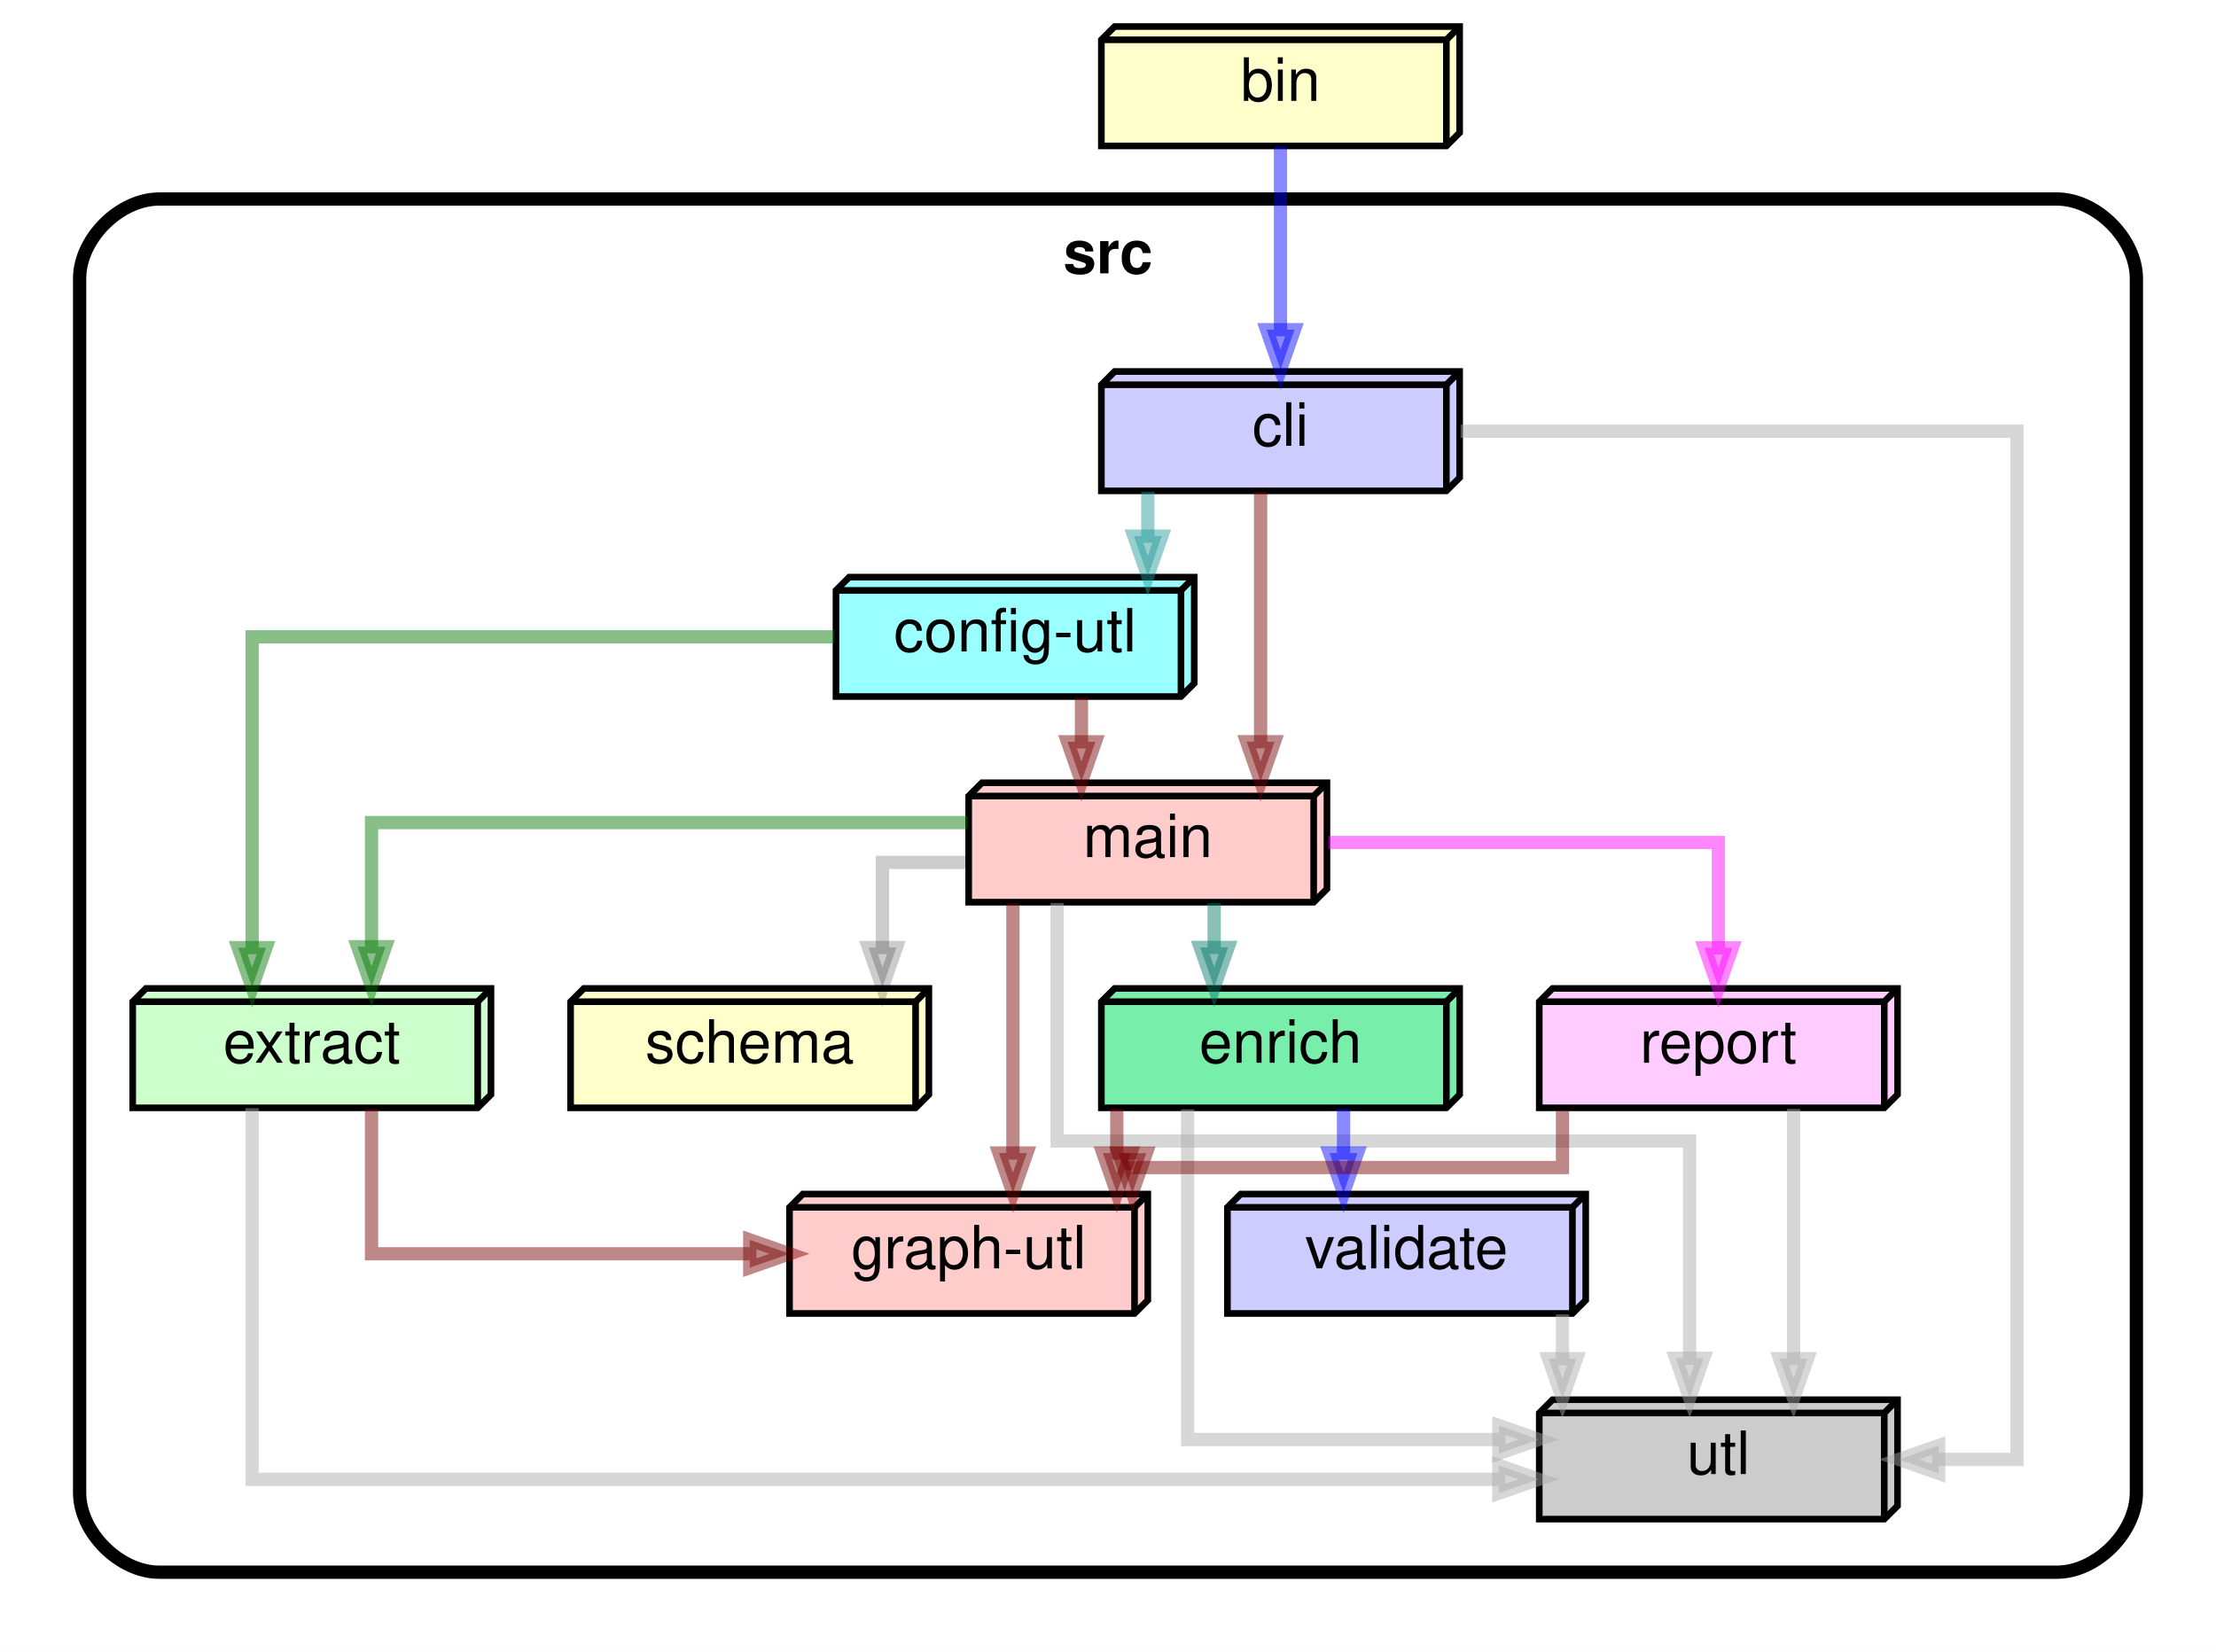
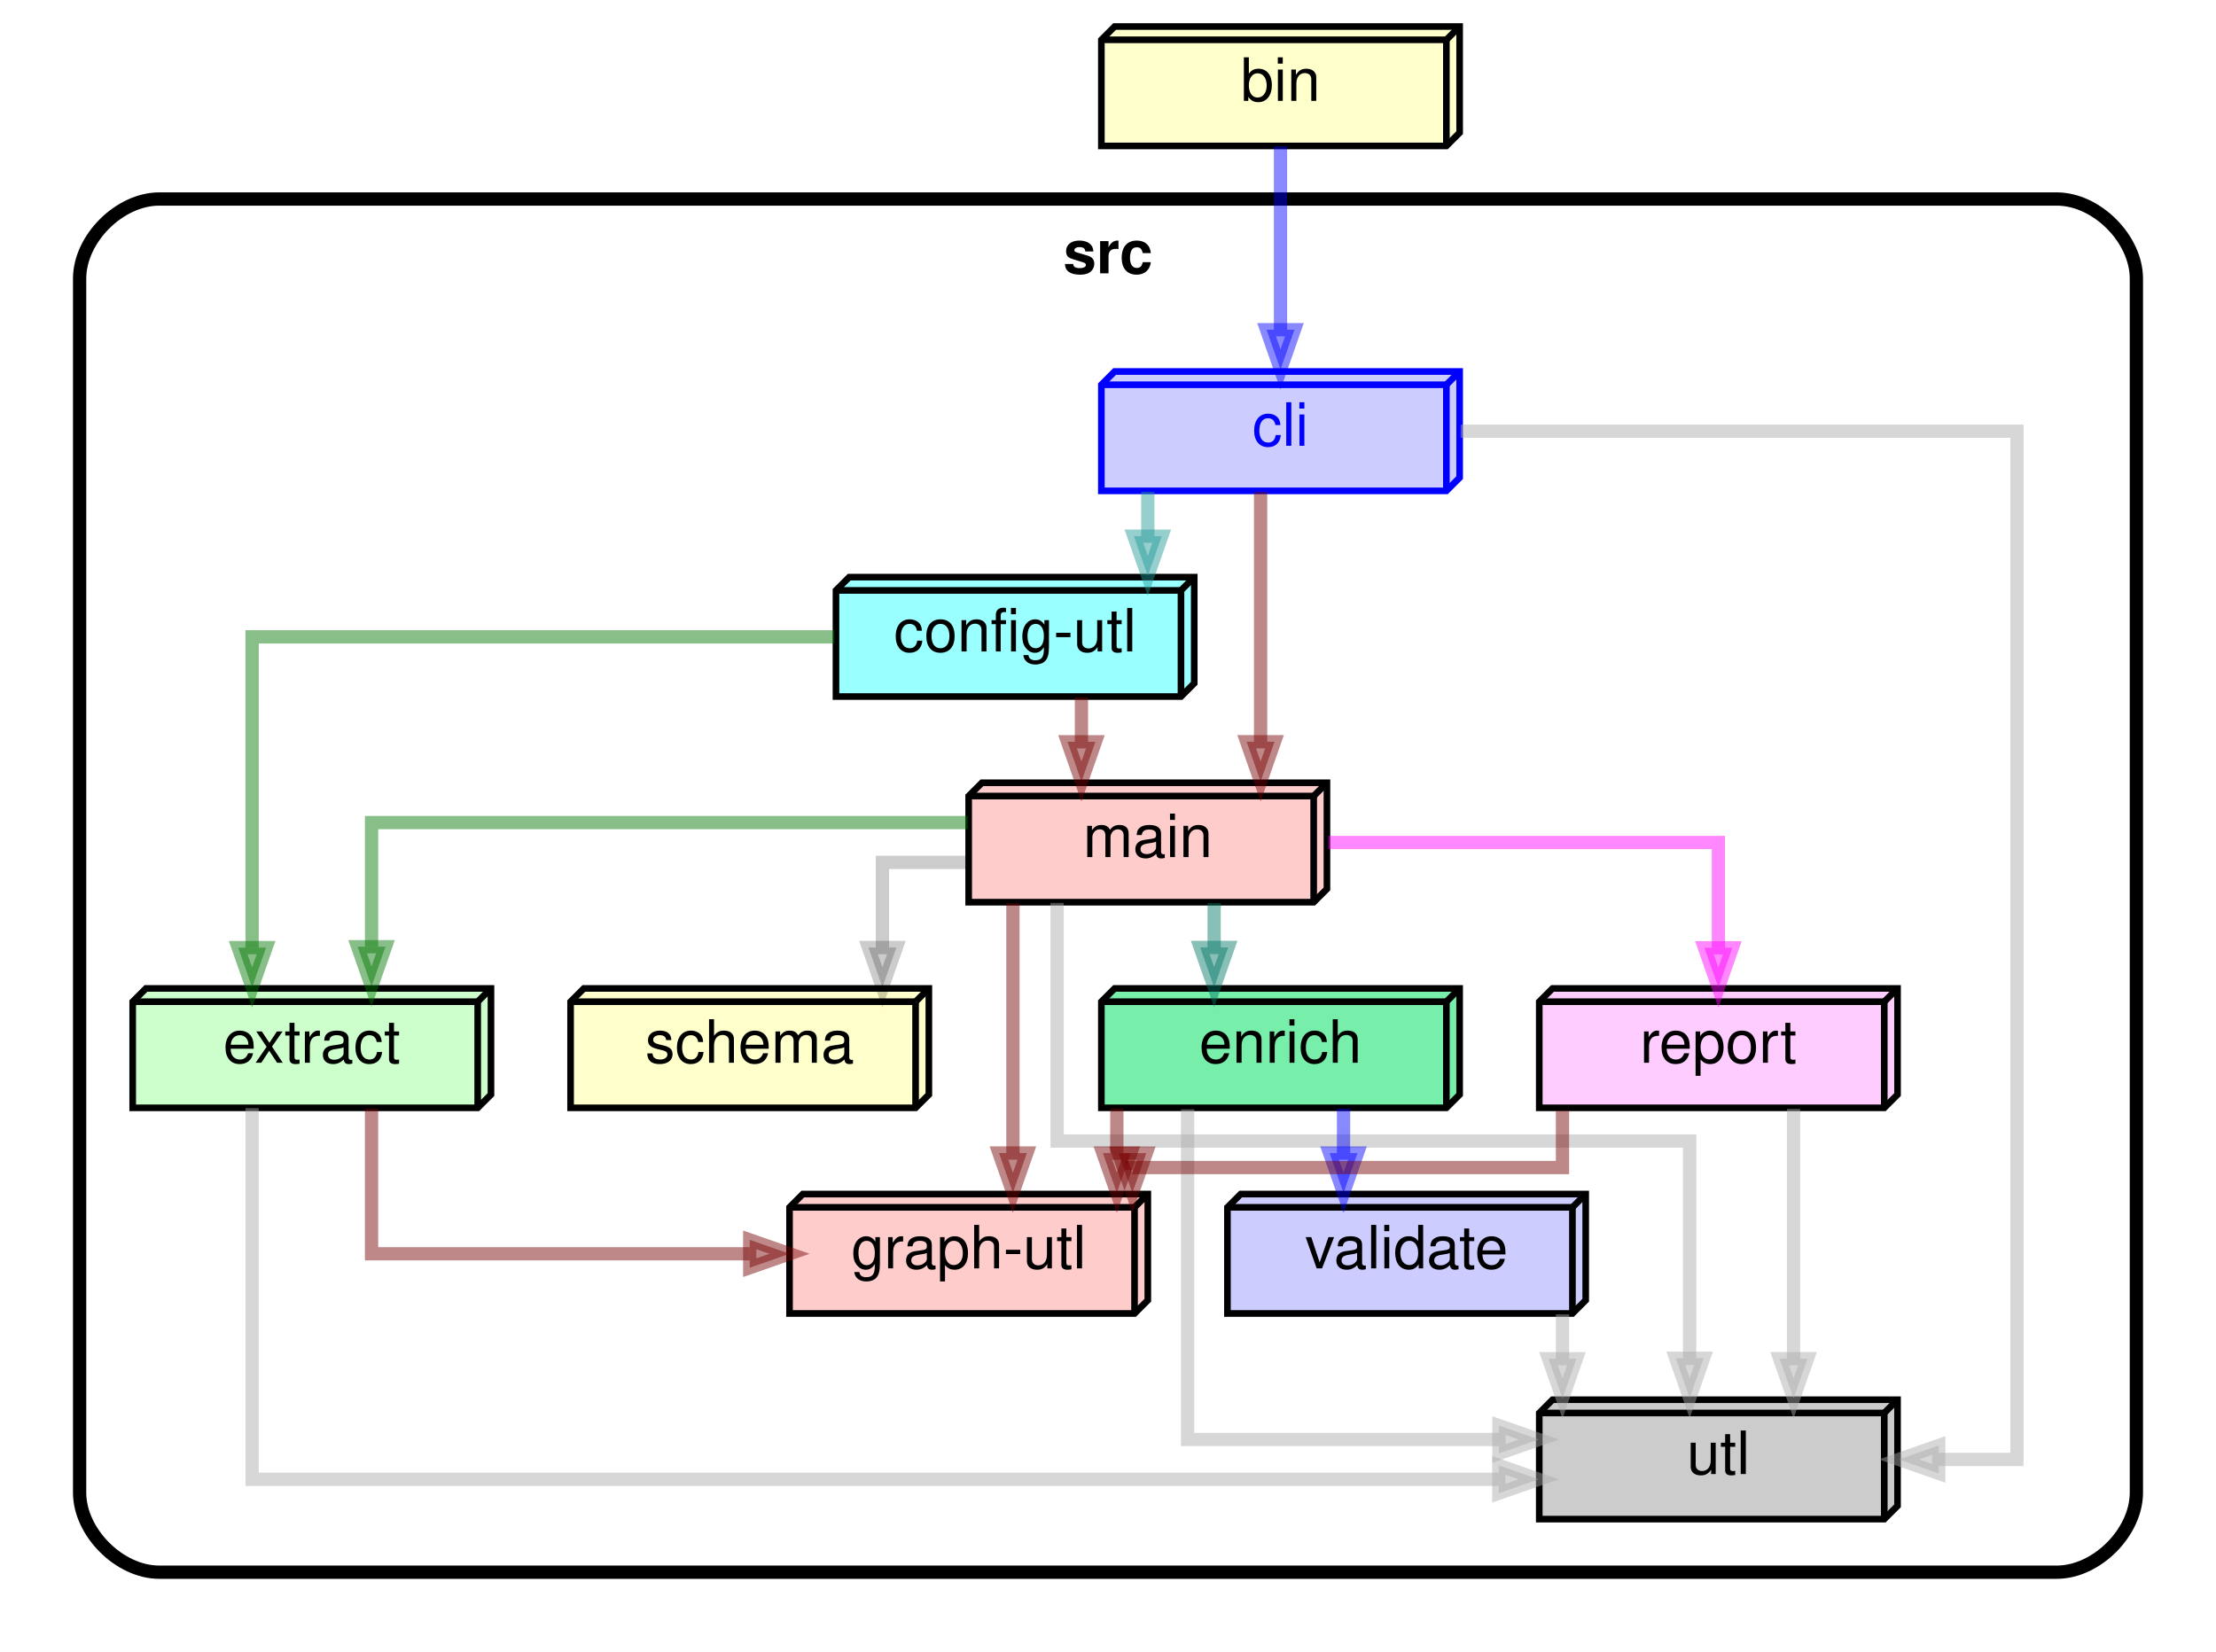
<svg xmlns="http://www.w3.org/2000/svg" xmlns:xlink="http://www.w3.org/1999/xlink" width="334pt" height="249pt" viewBox="0.00 0.00 334.00 249.00">
  <g id="graph0" class="graph" transform="scale(1 1) rotate(0) translate(4 245)">
    <polygon fill="white" stroke="transparent" points="-4,4 -4,-245 330,-245 330,4 -4,4" />
    <g id="clust1" class="cluster">
      <path fill="#ffffff" stroke="black" stroke-width="2" d="M20,-8C20,-8 306,-8 306,-8 312,-8 318,-14 318,-20 318,-20 318,-203 318,-203 318,-209 312,-215 306,-215 306,-215 20,-215 20,-215 14,-215 8,-209 8,-203 8,-203 8,-20 8,-20 8,-14 14,-8 20,-8" />
      <text text-anchor="middle" x="163" y="-203.8" font-family="Helvetica,sans-Serif" font-weight="bold" font-size="9.00">src</text>
    </g>
    <g id="node1" class="node">
      <g id="a_node1">
        <a xlink:href="https://github.com/sverweij/dependency-cruiser/blob/develop/bin/" xlink:title="bin">
          <polygon fill="#ffffcc" stroke="black" points="216,-241 164,-241 162,-239 162,-223 214,-223 216,-225 216,-241" />
          <polyline fill="none" stroke="black" points="214,-239 162,-239 " />
          <polyline fill="none" stroke="black" points="214,-239 214,-223 " />
          <polyline fill="none" stroke="black" points="214,-239 216,-241 " />
          <text text-anchor="middle" x="189" y="-229.8" font-family="Helvetica,sans-Serif" font-size="9.00">bin</text>
        </a>
      </g>
    </g>
    <g id="node2" class="node">
      <g id="a_node2">
-         <a xlink:href="https://github.com/sverweij/dependency-cruiser/blob/develop/src/cli" xlink:title="cli">
-           <polygon fill="#ccccff" stroke="black" points="216,-189 164,-189 162,-187 162,-171 214,-171 216,-173 216,-189" />
-           <polyline fill="none" stroke="black" points="214,-187 162,-187 " />
-           <polyline fill="none" stroke="black" points="214,-187 214,-171 " />
-           <polyline fill="none" stroke="black" points="214,-187 216,-189 " />
-           <text text-anchor="middle" x="189" y="-177.8" font-family="Helvetica,sans-Serif" font-size="9.00">cli</text>
+         <a xlink:href="https://github.com/sverweij/dependency-cruiser/blob/develop/src/cli" xlink:title="not-reachable-from-folder-index">
+           <polygon fill="#ccccff" stroke="blue" points="216,-189 164,-189 162,-187 162,-171 214,-171 216,-173 216,-189" />
+           <polyline fill="none" stroke="blue" points="214,-187 162,-187 " />
+           <polyline fill="none" stroke="blue" points="214,-187 214,-171 " />
+           <polyline fill="none" stroke="blue" points="214,-187 216,-189 " />
+           <text text-anchor="middle" x="189" y="-177.8" font-family="Helvetica,sans-Serif" font-size="9.00" fill="blue">cli</text>
        </a>
      </g>
    </g>
    <g id="edge1" class="edge">
      <path fill="none" stroke="#0000ff" stroke-width="2" stroke-opacity="0.467" d="M189,-222.94C189,-222.94 189,-195.3 189,-195.3" />
      <polygon fill="#0000ff" fill-opacity="0.467" stroke="#0000ff" stroke-width="2" stroke-opacity="0.467" points="191.1,-195.3 189,-189.3 186.9,-195.3 191.1,-195.3" />
    </g>
    <g id="node3" class="node">
      <g id="a_node3">
        <a xlink:href="https://github.com/sverweij/dependency-cruiser/blob/develop/src/main" xlink:title="main">
          <polygon fill="#ffcccc" stroke="black" points="196,-127 144,-127 142,-125 142,-109 194,-109 196,-111 196,-127" />
          <polyline fill="none" stroke="black" points="194,-125 142,-125 " />
          <polyline fill="none" stroke="black" points="194,-125 194,-109 " />
          <polyline fill="none" stroke="black" points="194,-125 196,-127 " />
          <text text-anchor="middle" x="169" y="-115.8" font-family="Helvetica,sans-Serif" font-size="9.00">main</text>
        </a>
      </g>
    </g>
    <g id="edge2" class="edge">
      <path fill="none" stroke="#770000" stroke-width="2" stroke-opacity="0.467" d="M186,-170.85C186,-170.85 186,-133.19 186,-133.19" />
      <polygon fill="#770000" fill-opacity="0.467" stroke="#770000" stroke-width="2" stroke-opacity="0.467" points="188.1,-133.19 186,-127.19 183.9,-133.19 188.1,-133.19" />
    </g>
    <g id="node4" class="node">
      <g id="a_node4">
        <a xlink:href="https://github.com/sverweij/dependency-cruiser/blob/develop/src/config-utl" xlink:title="config-utl">
          <polygon fill="#99ffff" stroke="black" points="176,-158 124,-158 122,-156 122,-140 174,-140 176,-142 176,-158" />
          <polyline fill="none" stroke="black" points="174,-156 122,-156 " />
          <polyline fill="none" stroke="black" points="174,-156 174,-140 " />
          <polyline fill="none" stroke="black" points="174,-156 176,-158 " />
          <text text-anchor="middle" x="149" y="-146.8" font-family="Helvetica,sans-Serif" font-size="9.00">config-utl</text>
        </a>
      </g>
    </g>
    <g id="edge3" class="edge">
      <path fill="none" stroke="#229999" stroke-width="2" stroke-opacity="0.467" d="M169,-170.87C169,-170.87 169,-164.18 169,-164.18" />
      <polygon fill="#229999" fill-opacity="0.467" stroke="#229999" stroke-width="2" stroke-opacity="0.467" points="171.1,-164.18 169,-158.18 166.9,-164.18 171.1,-164.18" />
    </g>
    <g id="node5" class="node">
      <g id="a_node5">
        <a xlink:href="https://github.com/sverweij/dependency-cruiser/blob/develop/src/utl" xlink:title="utl">
          <polygon fill="#cccccc" stroke="black" points="282,-34 230,-34 228,-32 228,-16 280,-16 282,-18 282,-34" />
          <polyline fill="none" stroke="black" points="280,-32 228,-32 " />
          <polyline fill="none" stroke="black" points="280,-32 280,-16 " />
          <polyline fill="none" stroke="black" points="280,-32 282,-34 " />
          <text text-anchor="middle" x="255" y="-22.8" font-family="Helvetica,sans-Serif" font-size="9.00">utl</text>
        </a>
      </g>
    </g>
    <g id="edge4" class="edge">
      <path fill="none" stroke="#aaaaaa" stroke-width="2" stroke-opacity="0.467" d="M216.15,-180C249.02,-180 300,-180 300,-180 300,-180 300,-25 300,-25 300,-25 288.21,-25 288.21,-25" />
      <polygon fill="#aaaaaa" fill-opacity="0.467" stroke="#aaaaaa" stroke-width="2" stroke-opacity="0.467" points="288.21,-22.9 282.21,-25 288.21,-27.1 288.21,-22.9" />
    </g>
    <g id="edge15" class="edge">
      <path fill="none" stroke="#aaaaaa" stroke-width="2" stroke-opacity="0.467" d="M155.33,-108.89C155.33,-95.74 155.33,-73 155.33,-73 155.33,-73 250.67,-73 250.67,-73 250.67,-73 250.67,-40.25 250.67,-40.25" />
      <polygon fill="#aaaaaa" fill-opacity="0.467" stroke="#aaaaaa" stroke-width="2" stroke-opacity="0.467" points="252.77,-40.25 250.67,-34.25 248.57,-40.25 252.77,-40.25" />
    </g>
    <g id="node6" class="node">
      <g id="a_node6">
        <a xlink:href="https://github.com/sverweij/dependency-cruiser/blob/develop/src/extract" xlink:title="extract">
          <polygon fill="#ccffcc" stroke="black" points="70,-96 18,-96 16,-94 16,-78 68,-78 70,-80 70,-96" />
          <polyline fill="none" stroke="black" points="68,-94 16,-94 " />
          <polyline fill="none" stroke="black" points="68,-94 68,-78 " />
          <polyline fill="none" stroke="black" points="68,-94 70,-96 " />
          <text text-anchor="middle" x="43" y="-84.8" font-family="Helvetica,sans-Serif" font-size="9.00">extract</text>
        </a>
      </g>
    </g>
    <g id="edge13" class="edge">
      <path fill="none" stroke="#007700" stroke-width="2" stroke-opacity="0.467" d="M141.86,-121C107.3,-121 52,-121 52,-121 52,-121 52,-102.29 52,-102.29" />
      <polygon fill="#007700" fill-opacity="0.467" stroke="#007700" stroke-width="2" stroke-opacity="0.467" points="54.1,-102.29 52,-96.29 49.9,-102.29 54.1,-102.29" />
    </g>
    <g id="node7" class="node">
      <g id="a_node7">
        <a xlink:href="https://github.com/sverweij/dependency-cruiser/blob/develop/src/enrich" xlink:title="enrich">
          <polygon fill="#77eeaa" stroke="black" points="216,-96 164,-96 162,-94 162,-78 214,-78 216,-80 216,-96" />
          <polyline fill="none" stroke="black" points="214,-94 162,-94 " />
          <polyline fill="none" stroke="black" points="214,-94 214,-78 " />
          <polyline fill="none" stroke="black" points="214,-94 216,-96 " />
          <text text-anchor="middle" x="189" y="-84.8" font-family="Helvetica,sans-Serif" font-size="9.00">enrich</text>
        </a>
      </g>
    </g>
    <g id="edge12" class="edge">
      <path fill="none" stroke="#007766" stroke-width="2" stroke-opacity="0.467" d="M179,-108.87C179,-108.87 179,-102.18 179,-102.18" />
      <polygon fill="#007766" fill-opacity="0.467" stroke="#007766" stroke-width="2" stroke-opacity="0.467" points="181.1,-102.18 179,-96.18 176.9,-102.18 181.1,-102.18" />
    </g>
    <g id="node8" class="node">
      <g id="a_node8">
        <a xlink:href="https://github.com/sverweij/dependency-cruiser/blob/develop/src/graph-utl" xlink:title="graph-utl">
          <polygon fill="#ffcccc" stroke="black" points="169,-65 117,-65 115,-63 115,-47 167,-47 169,-49 169,-65" />
          <polyline fill="none" stroke="black" points="167,-63 115,-63 " />
          <polyline fill="none" stroke="black" points="167,-63 167,-47 " />
          <polyline fill="none" stroke="black" points="167,-63 169,-65 " />
          <text text-anchor="middle" x="142" y="-53.8" font-family="Helvetica,sans-Serif" font-size="9.00">graph-utl</text>
        </a>
      </g>
    </g>
    <g id="edge17" class="edge">
      <path fill="none" stroke="#770000" stroke-width="2" stroke-opacity="0.467" d="M148.67,-108.85C148.67,-108.85 148.67,-71.19 148.67,-71.19" />
      <polygon fill="#770000" fill-opacity="0.467" stroke="#770000" stroke-width="2" stroke-opacity="0.467" points="150.77,-71.19 148.67,-65.19 146.57,-71.19 150.77,-71.19" />
    </g>
    <g id="node10" class="node">
      <g id="a_node10">
        <a xlink:href="https://github.com/sverweij/dependency-cruiser/blob/develop/src/schema" xlink:title="schema">
          <polygon fill="#ffffcc" stroke="black" points="136,-96 84,-96 82,-94 82,-78 134,-78 136,-80 136,-96" />
          <polyline fill="none" stroke="black" points="134,-94 82,-94 " />
          <polyline fill="none" stroke="black" points="134,-94 134,-78 " />
          <polyline fill="none" stroke="black" points="134,-94 136,-96 " />
          <text text-anchor="middle" x="109" y="-84.8" font-family="Helvetica,sans-Serif" font-size="9.00">schema</text>
        </a>
      </g>
    </g>
    <g id="edge14" class="edge">
      <path fill="none" stroke="#000000" stroke-width="2" stroke-opacity="0.2" d="M141.66,-115C134.62,-115 129,-115 129,-115 129,-115 129,-102.17 129,-102.17" />
      <polygon fill="#000000" fill-opacity="0.2" stroke="#000000" stroke-width="2" stroke-opacity="0.2" points="131.1,-102.17 129,-96.17 126.9,-102.17 131.1,-102.17" />
    </g>
    <g id="node11" class="node">
      <g id="a_node11">
        <a xlink:href="https://github.com/sverweij/dependency-cruiser/blob/develop/src/report" xlink:title="report">
          <polygon fill="#ffccff" stroke="black" points="282,-96 230,-96 228,-94 228,-78 280,-78 282,-80 282,-96" />
          <polyline fill="none" stroke="black" points="280,-94 228,-94 " />
          <polyline fill="none" stroke="black" points="280,-94 280,-78 " />
          <polyline fill="none" stroke="black" points="280,-94 282,-96 " />
          <text text-anchor="middle" x="255" y="-84.8" font-family="Helvetica,sans-Serif" font-size="9.00">report</text>
        </a>
      </g>
    </g>
    <g id="edge16" class="edge">
      <path fill="none" stroke="#ff00ff" stroke-width="2" stroke-opacity="0.467" d="M196.21,-118C221.41,-118 255,-118 255,-118 255,-118 255,-102.13 255,-102.13" />
      <polygon fill="#ff00ff" fill-opacity="0.467" stroke="#ff00ff" stroke-width="2" stroke-opacity="0.467" points="257.1,-102.13 255,-96.13 252.9,-102.13 257.1,-102.13" />
    </g>
    <g id="edge6" class="edge">
      <path fill="none" stroke="#770000" stroke-width="2" stroke-opacity="0.467" d="M159,-139.87C159,-139.87 159,-133.18 159,-133.18" />
      <polygon fill="#770000" fill-opacity="0.467" stroke="#770000" stroke-width="2" stroke-opacity="0.467" points="161.1,-133.18 159,-127.18 156.9,-133.18 161.1,-133.18" />
    </g>
    <g id="edge5" class="edge">
      <path fill="none" stroke="#007700" stroke-width="2" stroke-opacity="0.467" d="M121.75,-149C87.74,-149 34,-149 34,-149 34,-149 34,-102.15 34,-102.15" />
      <polygon fill="#007700" fill-opacity="0.467" stroke="#007700" stroke-width="2" stroke-opacity="0.467" points="36.1,-102.15 34,-96.15 31.9,-102.15 36.1,-102.15" />
    </g>
    <g id="edge10" class="edge">
      <path fill="none" stroke="#aaaaaa" stroke-width="2" stroke-opacity="0.467" d="M34,-77.96C34,-60.1 34,-22 34,-22 34,-22 221.9,-22 221.9,-22" />
      <polygon fill="#aaaaaa" fill-opacity="0.467" stroke="#aaaaaa" stroke-width="2" stroke-opacity="0.467" points="221.9,-24.1 227.9,-22 221.9,-19.9 221.9,-24.1" />
    </g>
    <g id="edge11" class="edge">
      <path fill="none" stroke="#770000" stroke-width="2" stroke-opacity="0.467" d="M52,-77.87C52,-68.72 52,-56 52,-56 52,-56 109,-56 109,-56" />
      <polygon fill="#770000" fill-opacity="0.467" stroke="#770000" stroke-width="2" stroke-opacity="0.467" points="109,-58.1 115,-56 109,-53.9 109,-58.1" />
    </g>
    <g id="edge8" class="edge">
      <path fill="none" stroke="#aaaaaa" stroke-width="2" stroke-opacity="0.467" d="M175,-77.78C175,-61.19 175,-28 175,-28 175,-28 221.92,-28 221.92,-28" />
      <polygon fill="#aaaaaa" fill-opacity="0.467" stroke="#aaaaaa" stroke-width="2" stroke-opacity="0.467" points="221.92,-30.1 227.92,-28 221.92,-25.9 221.92,-30.1" />
    </g>
    <g id="edge7" class="edge">
      <path fill="none" stroke="#770000" stroke-width="2" stroke-opacity="0.467" d="M164.33,-77.87C164.33,-77.87 164.33,-71.18 164.33,-71.18" />
      <polygon fill="#770000" fill-opacity="0.467" stroke="#770000" stroke-width="2" stroke-opacity="0.467" points="166.43,-71.18 164.33,-65.18 162.23,-71.18 166.43,-71.18" />
    </g>
    <g id="node9" class="node">
      <g id="a_node9">
        <a xlink:href="https://github.com/sverweij/dependency-cruiser/blob/develop/src/validate" xlink:title="validate">
          <polygon fill="#ccccff" stroke="black" points="235,-65 183,-65 181,-63 181,-47 233,-47 235,-49 235,-65" />
          <polyline fill="none" stroke="black" points="233,-63 181,-63 " />
          <polyline fill="none" stroke="black" points="233,-63 233,-47 " />
          <polyline fill="none" stroke="black" points="233,-63 235,-65 " />
          <text text-anchor="middle" x="208" y="-53.8" font-family="Helvetica,sans-Serif" font-size="9.00">validate</text>
        </a>
      </g>
    </g>
    <g id="edge9" class="edge">
      <path fill="none" stroke="#0000ff" stroke-width="2" stroke-opacity="0.467" d="M198.5,-77.87C198.5,-77.87 198.5,-71.18 198.5,-71.18" />
      <polygon fill="#0000ff" fill-opacity="0.467" stroke="#0000ff" stroke-width="2" stroke-opacity="0.467" points="200.6,-71.18 198.5,-65.18 196.4,-71.18 200.6,-71.18" />
    </g>
    <g id="edge20" class="edge">
      <path fill="none" stroke="#aaaaaa" stroke-width="2" stroke-opacity="0.467" d="M231.5,-46.87C231.5,-46.87 231.5,-40.18 231.5,-40.18" />
      <polygon fill="#aaaaaa" fill-opacity="0.467" stroke="#aaaaaa" stroke-width="2" stroke-opacity="0.467" points="233.6,-40.18 231.5,-34.18 229.4,-40.18 233.6,-40.18" />
    </g>
    <g id="edge19" class="edge">
      <path fill="none" stroke="#aaaaaa" stroke-width="2" stroke-opacity="0.467" d="M266.33,-77.85C266.33,-77.85 266.33,-40.19 266.33,-40.19" />
      <polygon fill="#aaaaaa" fill-opacity="0.467" stroke="#aaaaaa" stroke-width="2" stroke-opacity="0.467" points="268.43,-40.19 266.33,-34.19 264.23,-40.19 268.43,-40.19" />
    </g>
    <g id="edge18" class="edge">
      <path fill="none" stroke="#770000" stroke-width="2" stroke-opacity="0.467" d="M231.5,-77.58C231.5,-73.22 231.5,-69 231.5,-69 231.5,-69 166.67,-69 166.67,-69 166.67,-69 166.67,-68.62 166.67,-68.62" />
      <polygon fill="#770000" fill-opacity="0.467" stroke="#770000" stroke-width="2" stroke-opacity="0.467" points="168.77,-71.17 166.67,-65.17 164.57,-71.17 168.77,-71.17" />
    </g>
  </g>
</svg>
